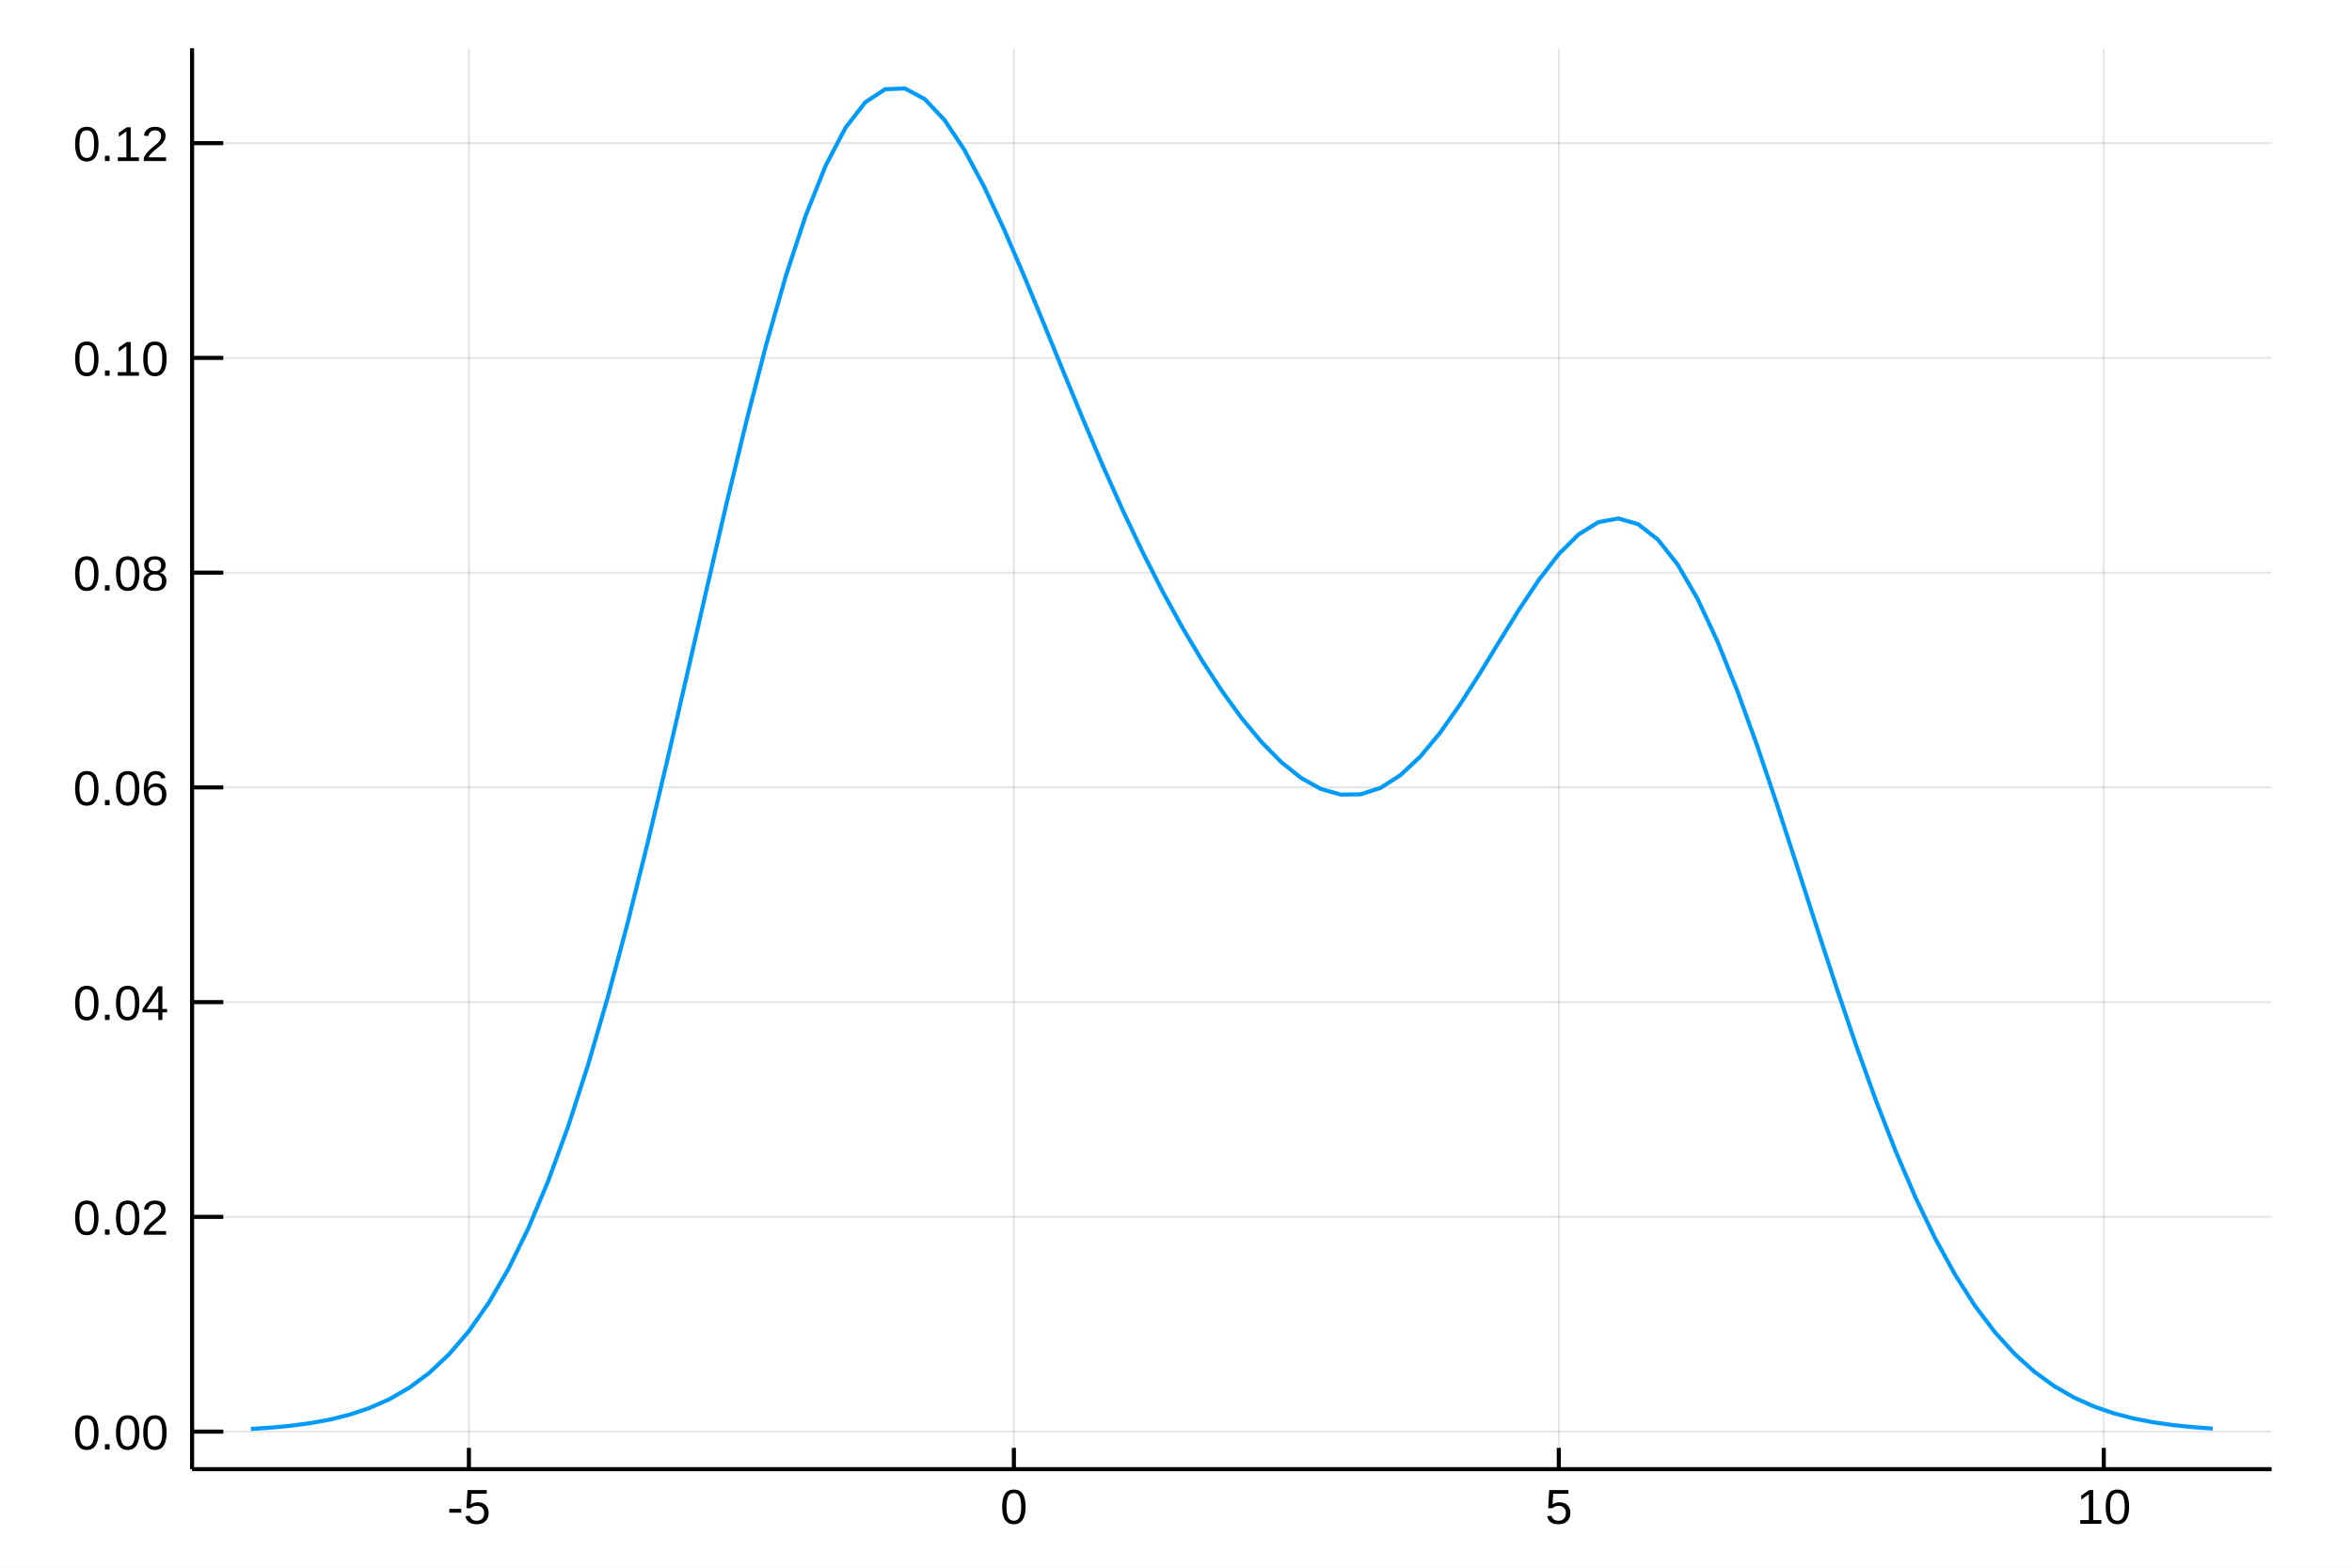
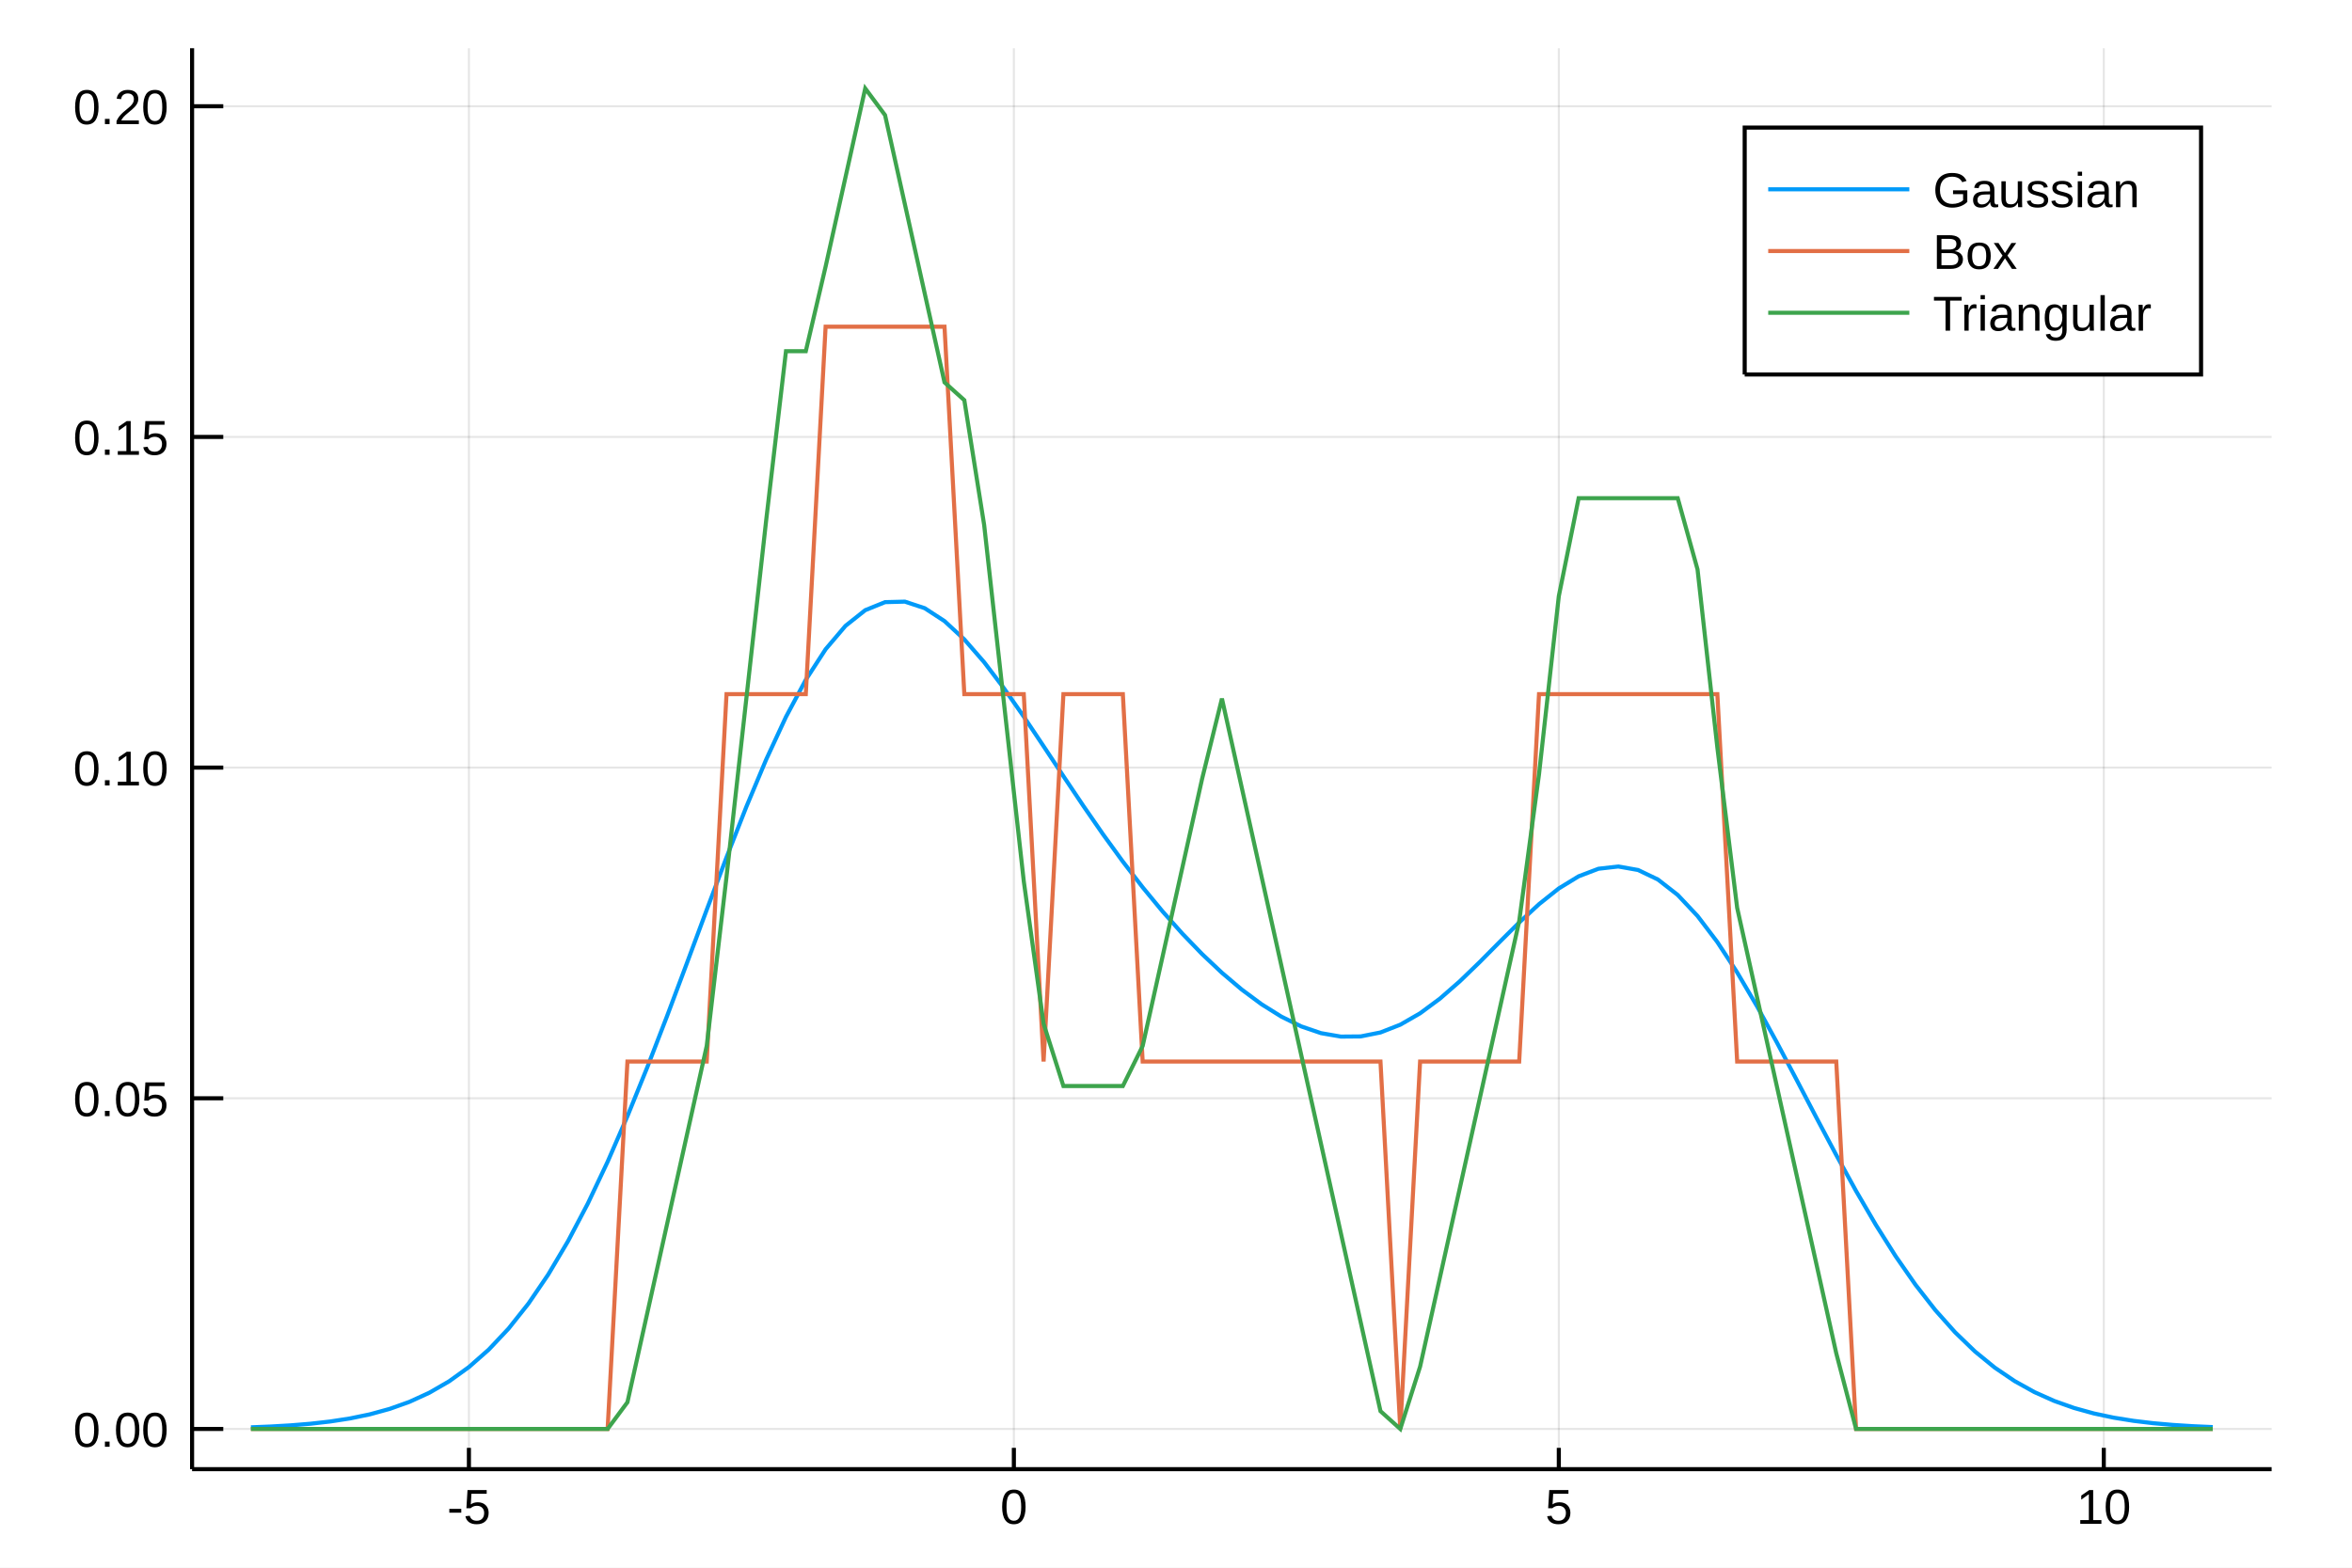
<svg xmlns="http://www.w3.org/2000/svg" width="576" height="384" viewBox="0 0 2304 1536">
  <defs>
-     <clipPath id="clip2800">
+     <clipPath id="clip7400">
      <rect x="0" y="0" width="2000" height="2000" />
    </clipPath>
  </defs>
  <defs>
-     <clipPath id="clip2801">
+     <clipPath id="clip7401">
      <rect x="0" y="0" width="2304" height="1536" />
    </clipPath>
  </defs>
-   <polygon clip-path="url(#clip2801)" points=" 0,1536 2304,1536 2304,0 0,0    " fill="#ffffff" fill-rule="evenodd" fill-opacity="1" />
+   <polygon clip-path="url(#clip7401)" points=" 0,1536 2304,1536 2304,0 0,0    " fill="#ffffff" fill-rule="evenodd" fill-opacity="1" />
  <defs>
-     <clipPath id="clip2802">
+     <clipPath id="clip7402">
      <rect x="460" y="0" width="1614" height="1536" />
    </clipPath>
  </defs>
-   <polygon clip-path="url(#clip2801)" points=" 188.156,1439.47 2225.26,1439.47 2225.26,47.244 188.156,47.244    " fill="#ffffff" fill-rule="evenodd" fill-opacity="1" />
+   <polygon clip-path="url(#clip7401)" points=" 188.156,1439.47 2225.26,1439.47 2225.26,47.244 188.156,47.244    " fill="#ffffff" fill-rule="evenodd" fill-opacity="1" />
  <defs>
-     <clipPath id="clip2803">
+     <clipPath id="clip7403">
      <rect x="188" y="47" width="2038" height="1393" />
    </clipPath>
  </defs>
-   <polyline clip-path="url(#clip2803)" style="stroke:#000000; stroke-width:2; stroke-opacity:0.1; fill:none" points="   459.343,1439.47 459.343,47.244    " />
-   <polyline clip-path="url(#clip2803)" style="stroke:#000000; stroke-width:2; stroke-opacity:0.1; fill:none" points="   993.175,1439.47 993.175,47.244    " />
-   <polyline clip-path="url(#clip2803)" style="stroke:#000000; stroke-width:2; stroke-opacity:0.1; fill:none" points="   1527.01,1439.47 1527.01,47.244    " />
-   <polyline clip-path="url(#clip2803)" style="stroke:#000000; stroke-width:2; stroke-opacity:0.1; fill:none" points="   2060.84,1439.47 2060.84,47.244    " />
-   <polyline clip-path="url(#clip2803)" style="stroke:#000000; stroke-width:2; stroke-opacity:0.1; fill:none" points="   188.156,1402.69 2225.26,1402.69    " />
-   <polyline clip-path="url(#clip2803)" style="stroke:#000000; stroke-width:2; stroke-opacity:0.1; fill:none" points="   188.156,1192.28 2225.26,1192.28    " />
-   <polyline clip-path="url(#clip2803)" style="stroke:#000000; stroke-width:2; stroke-opacity:0.1; fill:none" points="   188.156,981.876 2225.26,981.876    " />
-   <polyline clip-path="url(#clip2803)" style="stroke:#000000; stroke-width:2; stroke-opacity:0.1; fill:none" points="   188.156,771.469 2225.26,771.469    " />
-   <polyline clip-path="url(#clip2803)" style="stroke:#000000; stroke-width:2; stroke-opacity:0.1; fill:none" points="   188.156,561.063 2225.26,561.063    " />
-   <polyline clip-path="url(#clip2803)" style="stroke:#000000; stroke-width:2; stroke-opacity:0.1; fill:none" points="   188.156,350.656 2225.26,350.656    " />
-   <polyline clip-path="url(#clip2803)" style="stroke:#000000; stroke-width:2; stroke-opacity:0.1; fill:none" points="   188.156,140.25 2225.26,140.25    " />
-   <polyline clip-path="url(#clip2801)" style="stroke:#000000; stroke-width:4; stroke-opacity:1; fill:none" points="   188.156,1439.47 2225.26,1439.47    " />
-   <polyline clip-path="url(#clip2801)" style="stroke:#000000; stroke-width:4; stroke-opacity:1; fill:none" points="   188.156,1439.47 188.156,47.244    " />
-   <polyline clip-path="url(#clip2801)" style="stroke:#000000; stroke-width:4; stroke-opacity:1; fill:none" points="   459.343,1439.47 459.343,1418.59    " />
-   <polyline clip-path="url(#clip2801)" style="stroke:#000000; stroke-width:4; stroke-opacity:1; fill:none" points="   993.175,1439.47 993.175,1418.59    " />
-   <polyline clip-path="url(#clip2801)" style="stroke:#000000; stroke-width:4; stroke-opacity:1; fill:none" points="   1527.01,1439.47 1527.01,1418.59    " />
-   <polyline clip-path="url(#clip2801)" style="stroke:#000000; stroke-width:4; stroke-opacity:1; fill:none" points="   2060.84,1439.47 2060.84,1418.59    " />
-   <polyline clip-path="url(#clip2801)" style="stroke:#000000; stroke-width:4; stroke-opacity:1; fill:none" points="   188.156,1402.69 218.713,1402.69    " />
-   <polyline clip-path="url(#clip2801)" style="stroke:#000000; stroke-width:4; stroke-opacity:1; fill:none" points="   188.156,1192.28 218.713,1192.28    " />
-   <polyline clip-path="url(#clip2801)" style="stroke:#000000; stroke-width:4; stroke-opacity:1; fill:none" points="   188.156,981.876 218.713,981.876    " />
-   <polyline clip-path="url(#clip2801)" style="stroke:#000000; stroke-width:4; stroke-opacity:1; fill:none" points="   188.156,771.469 218.713,771.469    " />
-   <polyline clip-path="url(#clip2801)" style="stroke:#000000; stroke-width:4; stroke-opacity:1; fill:none" points="   188.156,561.063 218.713,561.063    " />
-   <polyline clip-path="url(#clip2801)" style="stroke:#000000; stroke-width:4; stroke-opacity:1; fill:none" points="   188.156,350.656 218.713,350.656    " />
-   <polyline clip-path="url(#clip2801)" style="stroke:#000000; stroke-width:4; stroke-opacity:1; fill:none" points="   188.156,140.25 218.713,140.25    " />
-   <g clip-path="url(#clip2801)">
+   <polyline clip-path="url(#clip7403)" style="stroke:#000000; stroke-width:2; stroke-opacity:0.1; fill:none" points="   459.343,1439.47 459.343,47.244    " />
+   <polyline clip-path="url(#clip7403)" style="stroke:#000000; stroke-width:2; stroke-opacity:0.1; fill:none" points="   993.175,1439.47 993.175,47.244    " />
+   <polyline clip-path="url(#clip7403)" style="stroke:#000000; stroke-width:2; stroke-opacity:0.1; fill:none" points="   1527.01,1439.47 1527.01,47.244    " />
+   <polyline clip-path="url(#clip7403)" style="stroke:#000000; stroke-width:2; stroke-opacity:0.1; fill:none" points="   2060.84,1439.47 2060.84,47.244    " />
+   <polyline clip-path="url(#clip7403)" style="stroke:#000000; stroke-width:2; stroke-opacity:0.1; fill:none" points="   188.156,1400.07 2225.26,1400.07    " />
+   <polyline clip-path="url(#clip7403)" style="stroke:#000000; stroke-width:2; stroke-opacity:0.1; fill:none" points="   188.156,1076.08 2225.26,1076.08    " />
+   <polyline clip-path="url(#clip7403)" style="stroke:#000000; stroke-width:2; stroke-opacity:0.1; fill:none" points="   188.156,752.086 2225.26,752.086    " />
+   <polyline clip-path="url(#clip7403)" style="stroke:#000000; stroke-width:2; stroke-opacity:0.1; fill:none" points="   188.156,428.094 2225.26,428.094    " />
+   <polyline clip-path="url(#clip7403)" style="stroke:#000000; stroke-width:2; stroke-opacity:0.1; fill:none" points="   188.156,104.101 2225.26,104.101    " />
+   <polyline clip-path="url(#clip7401)" style="stroke:#000000; stroke-width:4; stroke-opacity:1; fill:none" points="   188.156,1439.47 2225.26,1439.47    " />
+   <polyline clip-path="url(#clip7401)" style="stroke:#000000; stroke-width:4; stroke-opacity:1; fill:none" points="   188.156,1439.47 188.156,47.244    " />
+   <polyline clip-path="url(#clip7401)" style="stroke:#000000; stroke-width:4; stroke-opacity:1; fill:none" points="   459.343,1439.47 459.343,1418.59    " />
+   <polyline clip-path="url(#clip7401)" style="stroke:#000000; stroke-width:4; stroke-opacity:1; fill:none" points="   993.175,1439.47 993.175,1418.59    " />
+   <polyline clip-path="url(#clip7401)" style="stroke:#000000; stroke-width:4; stroke-opacity:1; fill:none" points="   1527.01,1439.47 1527.01,1418.59    " />
+   <polyline clip-path="url(#clip7401)" style="stroke:#000000; stroke-width:4; stroke-opacity:1; fill:none" points="   2060.84,1439.47 2060.84,1418.59    " />
+   <polyline clip-path="url(#clip7401)" style="stroke:#000000; stroke-width:4; stroke-opacity:1; fill:none" points="   188.156,1400.07 218.713,1400.07    " />
+   <polyline clip-path="url(#clip7401)" style="stroke:#000000; stroke-width:4; stroke-opacity:1; fill:none" points="   188.156,1076.08 218.713,1076.08    " />
+   <polyline clip-path="url(#clip7401)" style="stroke:#000000; stroke-width:4; stroke-opacity:1; fill:none" points="   188.156,752.086 218.713,752.086    " />
+   <polyline clip-path="url(#clip7401)" style="stroke:#000000; stroke-width:4; stroke-opacity:1; fill:none" points="   188.156,428.094 218.713,428.094    " />
+   <polyline clip-path="url(#clip7401)" style="stroke:#000000; stroke-width:4; stroke-opacity:1; fill:none" points="   188.156,104.101 218.713,104.101    " />
+   <g clip-path="url(#clip7401)">
    <text style="fill:#000000; fill-opacity:1; font-family:Arial,Helvetica Neue,Helvetica,sans-serif; font-size:48px; text-anchor:middle;" transform="rotate(0, 459.343, 1492.99)" x="459.343" y="1492.99">-5</text>
  </g>
-   <g clip-path="url(#clip2801)">
+   <g clip-path="url(#clip7401)">
    <text style="fill:#000000; fill-opacity:1; font-family:Arial,Helvetica Neue,Helvetica,sans-serif; font-size:48px; text-anchor:middle;" transform="rotate(0, 993.175, 1492.99)" x="993.175" y="1492.99">0</text>
  </g>
-   <g clip-path="url(#clip2801)">
+   <g clip-path="url(#clip7401)">
    <text style="fill:#000000; fill-opacity:1; font-family:Arial,Helvetica Neue,Helvetica,sans-serif; font-size:48px; text-anchor:middle;" transform="rotate(0, 1527.01, 1492.99)" x="1527.01" y="1492.99">5</text>
  </g>
-   <g clip-path="url(#clip2801)">
+   <g clip-path="url(#clip7401)">
    <text style="fill:#000000; fill-opacity:1; font-family:Arial,Helvetica Neue,Helvetica,sans-serif; font-size:48px; text-anchor:middle;" transform="rotate(0, 2060.84, 1492.99)" x="2060.84" y="1492.99">10</text>
  </g>
-   <g clip-path="url(#clip2801)">
-     <text style="fill:#000000; fill-opacity:1; font-family:Arial,Helvetica Neue,Helvetica,sans-serif; font-size:48px; text-anchor:end;" transform="rotate(0, 165.116, 1420.19)" x="165.116" y="1420.19">0.00</text>
+   <g clip-path="url(#clip7401)">
+     <text style="fill:#000000; fill-opacity:1; font-family:Arial,Helvetica Neue,Helvetica,sans-serif; font-size:48px; text-anchor:end;" transform="rotate(0, 165.116, 1417.57)" x="165.116" y="1417.57">0.00</text>
  </g>
-   <g clip-path="url(#clip2801)">
-     <text style="fill:#000000; fill-opacity:1; font-family:Arial,Helvetica Neue,Helvetica,sans-serif; font-size:48px; text-anchor:end;" transform="rotate(0, 165.116, 1209.78)" x="165.116" y="1209.78">0.02</text>
+   <g clip-path="url(#clip7401)">
+     <text style="fill:#000000; fill-opacity:1; font-family:Arial,Helvetica Neue,Helvetica,sans-serif; font-size:48px; text-anchor:end;" transform="rotate(0, 165.116, 1093.58)" x="165.116" y="1093.58">0.05</text>
  </g>
-   <g clip-path="url(#clip2801)">
-     <text style="fill:#000000; fill-opacity:1; font-family:Arial,Helvetica Neue,Helvetica,sans-serif; font-size:48px; text-anchor:end;" transform="rotate(0, 165.116, 999.376)" x="165.116" y="999.376">0.04</text>
+   <g clip-path="url(#clip7401)">
+     <text style="fill:#000000; fill-opacity:1; font-family:Arial,Helvetica Neue,Helvetica,sans-serif; font-size:48px; text-anchor:end;" transform="rotate(0, 165.116, 769.586)" x="165.116" y="769.586">0.10</text>
  </g>
-   <g clip-path="url(#clip2801)">
-     <text style="fill:#000000; fill-opacity:1; font-family:Arial,Helvetica Neue,Helvetica,sans-serif; font-size:48px; text-anchor:end;" transform="rotate(0, 165.116, 788.969)" x="165.116" y="788.969">0.06</text>
+   <g clip-path="url(#clip7401)">
+     <text style="fill:#000000; fill-opacity:1; font-family:Arial,Helvetica Neue,Helvetica,sans-serif; font-size:48px; text-anchor:end;" transform="rotate(0, 165.116, 445.594)" x="165.116" y="445.594">0.15</text>
  </g>
-   <g clip-path="url(#clip2801)">
-     <text style="fill:#000000; fill-opacity:1; font-family:Arial,Helvetica Neue,Helvetica,sans-serif; font-size:48px; text-anchor:end;" transform="rotate(0, 165.116, 578.563)" x="165.116" y="578.563">0.08</text>
+   <g clip-path="url(#clip7401)">
+     <text style="fill:#000000; fill-opacity:1; font-family:Arial,Helvetica Neue,Helvetica,sans-serif; font-size:48px; text-anchor:end;" transform="rotate(0, 165.116, 121.601)" x="165.116" y="121.601">0.20</text>
  </g>
-   <g clip-path="url(#clip2801)">
-     <text style="fill:#000000; fill-opacity:1; font-family:Arial,Helvetica Neue,Helvetica,sans-serif; font-size:48px; text-anchor:end;" transform="rotate(0, 165.116, 368.156)" x="165.116" y="368.156">0.10</text>
+   <polyline clip-path="url(#clip7403)" style="stroke:#009af9; stroke-width:4; stroke-opacity:1; fill:none" points="   245.81,1398.46 265.222,1397.67 284.634,1396.54 304.046,1394.96 323.459,1392.76 342.871,1389.77 362.283,1385.75 381.695,1380.43 401.107,1373.5 420.519,1364.61    439.931,1353.39 459.343,1339.43 478.755,1322.34 498.167,1301.75 517.579,1277.34 536.991,1248.85 556.403,1216.14 575.816,1179.23 595.228,1138.26 614.64,1093.59    634.052,1045.75 653.464,995.485 672.876,943.705 692.288,891.479 711.7,839.991 731.112,790.489 750.524,744.223 769.936,702.391 789.348,666.063 808.761,636.132    828.173,613.259 847.585,597.837 866.997,589.97 886.409,589.473 905.821,595.891 925.233,608.528 944.645,626.503 964.057,648.808 983.469,674.376 1002.88,702.15    1022.29,731.138 1041.71,760.47 1061.12,789.426 1080.53,817.459 1099.94,844.187 1119.35,869.374 1138.77,892.902 1158.18,914.721 1177.59,934.806 1197,953.115    1216.41,969.557 1235.83,983.964 1255.24,996.094 1274.65,1005.64 1294.06,1012.27 1313.47,1015.64 1332.89,1015.47 1352.3,1011.59 1371.71,1003.98 1391.12,992.81    1410.53,978.456 1429.95,961.51 1449.36,942.769 1468.77,923.192 1488.18,903.86 1507.6,885.91 1527.01,870.473 1546.42,858.598 1565.83,851.195 1585.24,848.977    1604.66,852.418 1624.07,861.729 1643.48,876.852 1662.89,897.467 1682.3,923.024 1701.72,952.779 1721.13,985.846 1740.54,1021.25 1759.95,1058 1779.36,1095.11    1798.78,1131.68 1818.19,1166.92 1837.6,1200.16 1857.01,1230.9 1876.42,1258.8 1895.84,1283.66 1915.25,1305.42 1934.66,1324.15 1954.07,1339.99 1973.49,1353.16    1992.9,1363.95 2012.31,1372.63 2031.72,1379.51 2051.13,1384.88 2070.55,1389 2089.96,1392.12 2109.37,1394.44 2128.78,1396.13 2148.19,1397.36 2167.61,1398.23       " />
+   <polyline clip-path="url(#clip7403)" style="stroke:#e26f46; stroke-width:4; stroke-opacity:1; fill:none" points="   245.81,1400.07 265.222,1400.07 284.634,1400.07 304.046,1400.07 323.459,1400.07 342.871,1400.07 362.283,1400.07 381.695,1400.07 401.107,1400.07 420.519,1400.07    439.931,1400.07 459.343,1400.07 478.755,1400.07 498.167,1400.07 517.579,1400.07 536.991,1400.07 556.403,1400.07 575.816,1400.07 595.228,1400.07 614.64,1040.08    634.052,1040.08 653.464,1040.08 672.876,1040.08 692.288,1040.08 711.7,680.088 731.112,680.088 750.524,680.088 769.936,680.088 789.348,680.088 808.761,320.096    828.173,320.096 847.585,320.096 866.997,320.096 886.409,320.096 905.821,320.096 925.233,320.096 944.645,680.088 964.057,680.088 983.469,680.088 1002.88,680.088    1022.29,1040.08 1041.71,680.088 1061.12,680.088 1080.53,680.088 1099.94,680.088 1119.35,1040.08 1138.77,1040.08 1158.18,1040.08 1177.59,1040.08 1197,1040.08    1216.41,1040.08 1235.83,1040.08 1255.24,1040.08 1274.65,1040.08 1294.06,1040.08 1313.47,1040.08 1332.89,1040.08 1352.3,1040.08 1371.71,1400.07 1391.12,1040.08    1410.53,1040.08 1429.95,1040.08 1449.36,1040.08 1468.77,1040.08 1488.18,1040.08 1507.6,680.088 1527.01,680.088 1546.42,680.088 1565.83,680.088 1585.24,680.088    1604.66,680.088 1624.07,680.088 1643.48,680.088 1662.89,680.088 1682.3,680.088 1701.72,1040.08 1721.13,1040.08 1740.54,1040.08 1759.95,1040.08 1779.36,1040.08    1798.78,1040.08 1818.19,1400.07 1837.6,1400.07 1857.01,1400.07 1876.42,1400.07 1895.84,1400.07 1915.25,1400.07 1934.66,1400.07 1954.07,1400.07 1973.49,1400.07    1992.9,1400.07 2012.31,1400.07 2031.72,1400.07 2051.13,1400.07 2070.55,1400.07 2089.96,1400.07 2109.37,1400.07 2128.78,1400.07 2148.19,1400.07 2167.61,1400.07       " />
+   <polyline clip-path="url(#clip7403)" style="stroke:#3da44d; stroke-width:4; stroke-opacity:1; fill:none" points="   245.81,1400.07 265.222,1400.07 284.634,1400.07 304.046,1400.07 323.459,1400.07 342.871,1400.07 362.283,1400.07 381.695,1400.07 401.107,1400.07 420.519,1400.07    439.931,1400.07 459.343,1400.07 478.755,1400.07 498.167,1400.07 517.579,1400.07 536.991,1400.07 556.403,1400.07 575.816,1400.07 595.228,1400.07 614.64,1373.89    634.052,1286.62 653.464,1199.35 672.876,1112.08 692.288,1024.81 711.7,858.993 731.112,684.452 750.524,509.91 769.936,344.096 789.348,344.096 808.761,261.188    828.173,173.918 847.585,86.647 866.997,112.828 886.409,200.099 905.821,287.37 925.233,374.64 944.645,392.095 964.057,514.274 983.469,688.815 1002.88,863.357    1022.29,1002.99 1041.71,1064.08 1061.12,1064.08 1080.53,1064.08 1099.94,1064.08 1119.35,1024.81 1138.77,937.537 1158.18,850.266 1177.59,762.995 1197,684.452    1216.41,771.722 1235.83,858.993 1255.24,946.264 1274.65,1033.53 1294.06,1120.81 1313.47,1208.08 1332.89,1295.35 1352.3,1382.62 1371.71,1400.07 1391.12,1338.98    1410.53,1251.71 1429.95,1164.44 1449.36,1077.17 1468.77,989.899 1488.18,902.629 1507.6,758.632 1527.01,584.09 1546.42,488.092 1565.83,488.092 1585.24,488.092    1604.66,488.092 1624.07,488.092 1643.48,488.092 1662.89,557.909 1682.3,732.451 1701.72,889.538 1721.13,976.809 1740.54,1064.08 1759.95,1151.35 1779.36,1238.62    1798.78,1325.89 1818.19,1400.07 1837.6,1400.07 1857.01,1400.07 1876.42,1400.07 1895.84,1400.07 1915.25,1400.07 1934.66,1400.07 1954.07,1400.07 1973.49,1400.07    1992.9,1400.07 2012.31,1400.07 2031.72,1400.07 2051.13,1400.07 2070.55,1400.07 2089.96,1400.07 2109.37,1400.07 2128.78,1400.07 2148.19,1400.07 2167.61,1400.07       " />
+   <polygon clip-path="url(#clip7401)" points=" 1709.09,366.924 2156.14,366.924 2156.14,125.004 1709.09,125.004    " fill="#ffffff" fill-rule="evenodd" fill-opacity="1" />
+   <polyline clip-path="url(#clip7401)" style="stroke:#000000; stroke-width:4; stroke-opacity:1; fill:none" points="   1709.09,366.924 2156.14,366.924 2156.14,125.004 1709.09,125.004 1709.09,366.924    " />
+   <polyline clip-path="url(#clip7401)" style="stroke:#009af9; stroke-width:4; stroke-opacity:1; fill:none" points="   1732.13,185.484 1870.37,185.484    " />
+   <g clip-path="url(#clip7401)">
+     <text style="fill:#000000; fill-opacity:1; font-family:Arial,Helvetica Neue,Helvetica,sans-serif; font-size:48px; text-anchor:start;" transform="rotate(0, 1893.41, 202.984)" x="1893.41" y="202.984">Gaussian</text>
  </g>
-   <g clip-path="url(#clip2801)">
-     <text style="fill:#000000; fill-opacity:1; font-family:Arial,Helvetica Neue,Helvetica,sans-serif; font-size:48px; text-anchor:end;" transform="rotate(0, 165.116, 157.75)" x="165.116" y="157.75">0.12</text>
+   <polyline clip-path="url(#clip7401)" style="stroke:#e26f46; stroke-width:4; stroke-opacity:1; fill:none" points="   1732.13,245.964 1870.37,245.964    " />
+   <g clip-path="url(#clip7401)">
+     <text style="fill:#000000; fill-opacity:1; font-family:Arial,Helvetica Neue,Helvetica,sans-serif; font-size:48px; text-anchor:start;" transform="rotate(0, 1893.41, 263.464)" x="1893.41" y="263.464">Box</text>
  </g>
-   <polyline clip-path="url(#clip2803)" style="stroke:#009af9; stroke-width:4; stroke-opacity:1; fill:none" points="   245.81,1400.07 265.222,1398.79 284.634,1396.96 304.046,1394.38 323.459,1390.82 342.871,1385.96 362.283,1379.43 381.695,1370.8 401.107,1359.55 420.519,1345.12    439.931,1326.9 459.343,1304.23 478.755,1276.49 498.167,1243.07 517.579,1203.42 536.991,1157.17 556.403,1104.07 575.816,1044.13 595.228,977.622 614.64,905.095    634.052,827.431 653.464,745.824 672.876,661.757 692.288,576.967 711.7,493.374 731.112,413.004 750.524,337.89 769.936,269.973 789.348,210.994 808.761,162.4    828.173,125.265 847.585,100.225 866.997,87.453 886.409,86.647 905.821,97.066 925.233,117.583 944.645,146.766 964.057,182.979 983.469,224.491 1002.88,269.582    1022.29,316.646 1041.71,364.267 1061.12,411.279 1080.53,456.792 1099.94,500.185 1119.35,541.078 1138.77,579.277 1158.18,614.7 1177.59,647.309 1197,677.036    1216.41,703.729 1235.83,727.119 1255.24,746.814 1274.65,762.316 1294.06,773.073 1313.47,778.541 1332.89,778.268 1352.3,771.972 1371.71,759.619 1391.12,741.482    1410.53,718.176 1429.95,690.665 1449.36,660.237 1468.77,628.454 1488.18,597.067 1507.6,567.925 1527.01,542.861 1546.42,523.582 1565.83,511.563 1585.24,507.962    1604.66,513.549 1624.07,528.666 1643.48,553.218 1662.89,586.688 1682.3,628.18 1701.72,676.489 1721.13,730.176 1740.54,787.663 1759.95,847.325 1779.36,907.577    1798.78,966.95 1818.19,1024.15 1837.6,1078.12 1857.01,1128.04 1876.42,1173.33 1895.84,1213.69 1915.25,1249.02 1934.66,1279.42 1954.07,1305.14 1973.49,1326.53    1992.9,1344.04 2012.31,1358.14 2031.72,1369.31 2051.13,1378.03 2070.55,1384.72 2089.96,1389.78 2109.37,1393.54 2128.78,1396.3 2148.19,1398.29 2167.61,1399.7       " />
+   <polyline clip-path="url(#clip7401)" style="stroke:#3da44d; stroke-width:4; stroke-opacity:1; fill:none" points="   1732.13,306.444 1870.37,306.444    " />
+   <g clip-path="url(#clip7401)">
+     <text style="fill:#000000; fill-opacity:1; font-family:Arial,Helvetica Neue,Helvetica,sans-serif; font-size:48px; text-anchor:start;" transform="rotate(0, 1893.41, 323.944)" x="1893.41" y="323.944">Triangular</text>
+   </g>
</svg>
